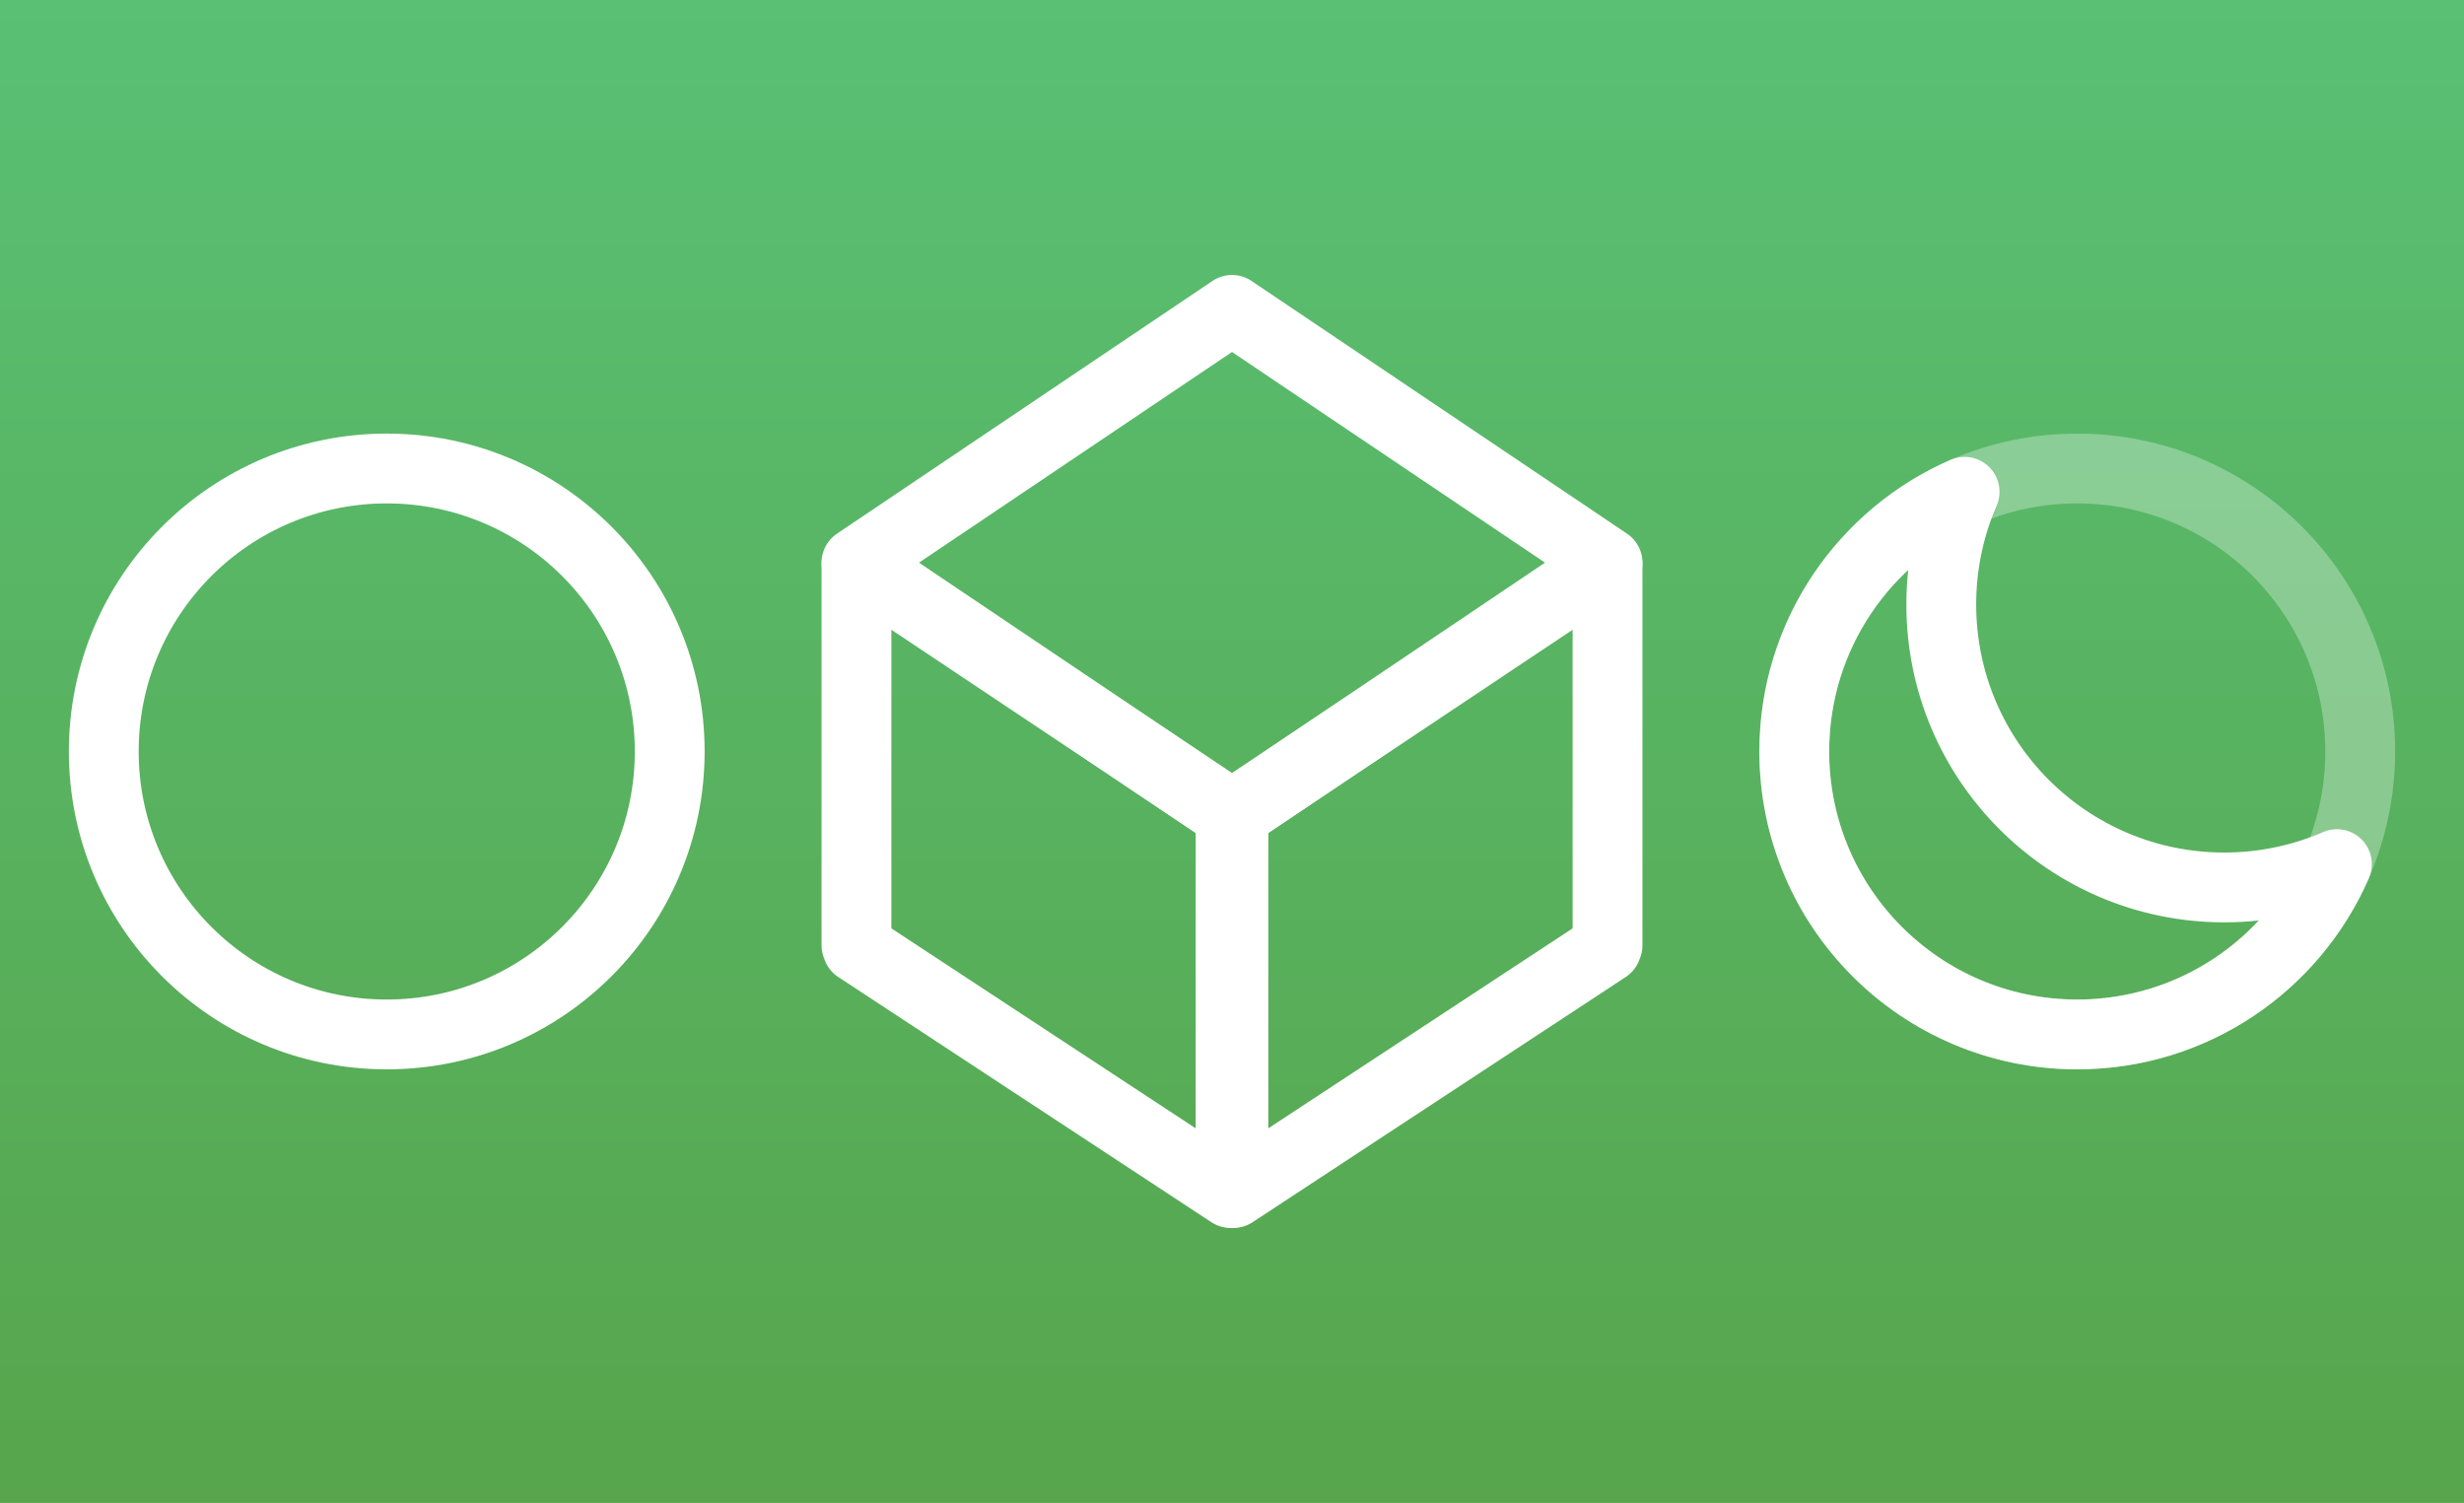
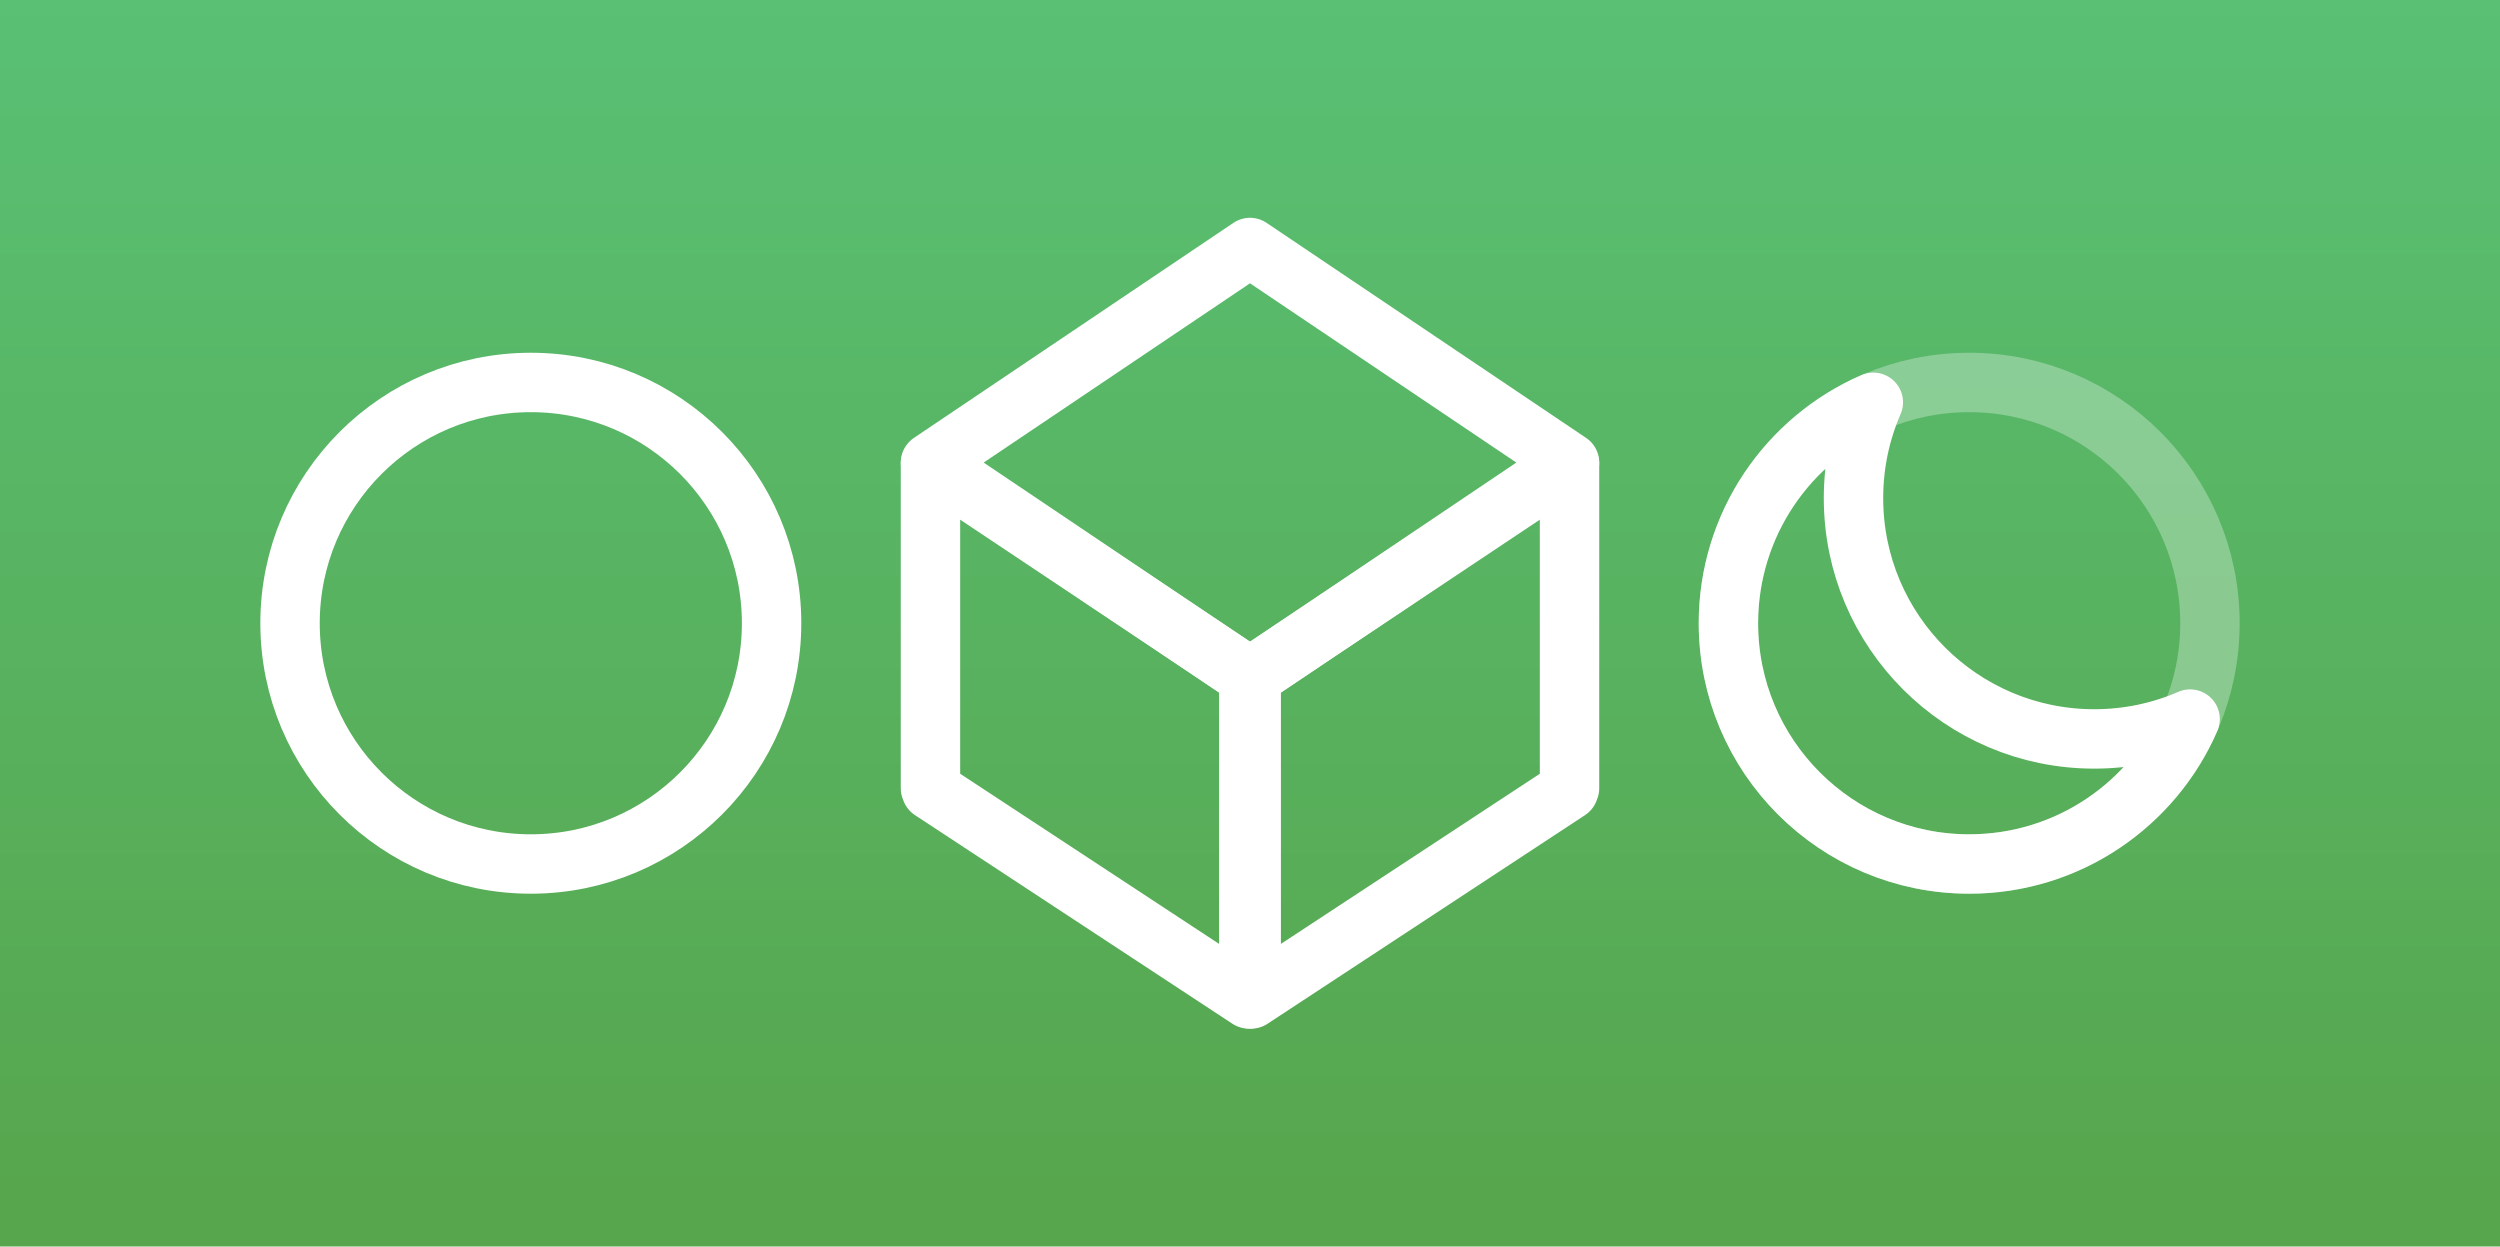
- <svg xmlns="http://www.w3.org/2000/svg" version="1.1" width="335.238" height="204.486" viewBox="0,0,335.238,204.486">
+ <svg xmlns="http://www.w3.org/2000/svg" version="1.1" width="399.757" height="199.313" viewBox="0,0,399.757,199.313">
  <defs>
-     <linearGradient x1="240" y1="77.757" x2="240" y2="282.243" gradientUnits="userSpaceOnUse" id="color-1">
+     <linearGradient x1="480" y1="260.344" x2="480" y2="459.656" gradientUnits="userSpaceOnUse" id="color-1">
      <stop offset="0" stop-color="#59c074" />
      <stop offset="1" stop-color="#57a54c" />
    </linearGradient>
  </defs>
-   <g transform="translate(-72.38102,-77.75701)">
+   <g transform="translate(-280.1214,-260.3435)">
    <g stroke-miterlimit="10">
-       <path d="M72.381,282.243v-204.486h335.238v204.486z" fill="url(#color-1)" stroke="none" stroke-width="0" stroke-linecap="butt" stroke-linejoin="miter" />
+       <path d="M280.121,459.656v-199.313h399.757v199.313z" fill="url(#color-1)" stroke="none" stroke-width="0" stroke-linecap="butt" stroke-linejoin="miter" />
      <g fill="none" stroke="#ffffff" stroke-width="9.5" stroke-linecap="round" stroke-linejoin="round">
-         <path d="M188.906,206.378v-51.816l50.901,33.954v51.563l-50.773,-33.364" />
-         <path d="M290.965,206.715l-50.773,33.364v-51.563l50.901,-33.954v51.816" />
-         <path d="M240,188.7l-51.094,-34.39l51.094,-34.39l51.094,34.39z" />
+         <path d="M428.906,386.378v-51.816l50.901,33.954v51.563l-50.773,-33.364" />
+         <path d="M530.965,386.715l-50.773,33.364v-51.563l50.901,-33.954v51.816" />
+         <path d="M480,368.7l-51.094,-34.39l51.094,-34.39l51.094,34.39z" />
      </g>
-       <path d="M86.5,180c0,-21.263 17.237,-38.5 38.5,-38.5c21.263,0 38.5,17.237 38.5,38.5c0,21.263 -17.237,38.5 -38.5,38.5c-21.263,0 -38.5,-17.237 -38.5,-38.5z" fill="none" stroke="#ffffff" stroke-width="9.5" stroke-linecap="butt" stroke-linejoin="miter" />
+       <path d="M326.5,360c0,-21.263 17.237,-38.5 38.5,-38.5c21.263,0 38.5,17.237 38.5,38.5c0,21.263 -17.237,38.5 -38.5,38.5c-21.263,0 -38.5,-17.237 -38.5,-38.5z" fill="none" stroke="#ffffff" stroke-width="9.5" stroke-linecap="butt" stroke-linejoin="miter" />
      <g fill="none" stroke-width="9.5">
-         <path d="M316.5,180c0,-21.263 17.237,-38.5 38.5,-38.5c21.263,0 38.5,17.237 38.5,38.5c0,21.263 -17.237,38.5 -38.5,38.5c-21.263,0 -38.5,-17.237 -38.5,-38.5z" stroke-opacity="0.302" stroke="#ffffff" stroke-linecap="butt" stroke-linejoin="miter" />
-         <path d="M316.5,180c0,-15.815 9.536,-29.403 23.172,-35.328c-2.041,4.697 -3.172,9.88 -3.172,15.328c0,21.263 17.237,38.5 38.5,38.5c5.448,0 10.631,-1.131 15.328,-3.172c-5.924,13.636 -19.513,23.172 -35.328,23.172c-21.263,0 -38.5,-17.237 -38.5,-38.5z" stroke="#ffffff" stroke-linecap="round" stroke-linejoin="round" />
+         <path d="M556.5,360c0,-21.263 17.237,-38.5 38.5,-38.5c21.263,0 38.5,17.237 38.5,38.5c0,21.263 -17.237,38.5 -38.5,38.5c-21.263,0 -38.5,-17.237 -38.5,-38.5z" stroke-opacity="0.302" stroke="#ffffff" stroke-linecap="butt" stroke-linejoin="miter" />
+         <path d="M556.5,360c0,-15.815 9.536,-29.403 23.172,-35.328c-2.041,4.697 -3.172,9.88 -3.172,15.328c0,21.263 17.237,38.5 38.5,38.5c5.448,0 10.631,-1.131 15.328,-3.172c-5.924,13.636 -19.513,23.172 -35.328,23.172c-21.263,0 -38.5,-17.237 -38.5,-38.5z" stroke="#ffffff" stroke-linecap="round" stroke-linejoin="round" />
      </g>
    </g>
  </g>
</svg>
